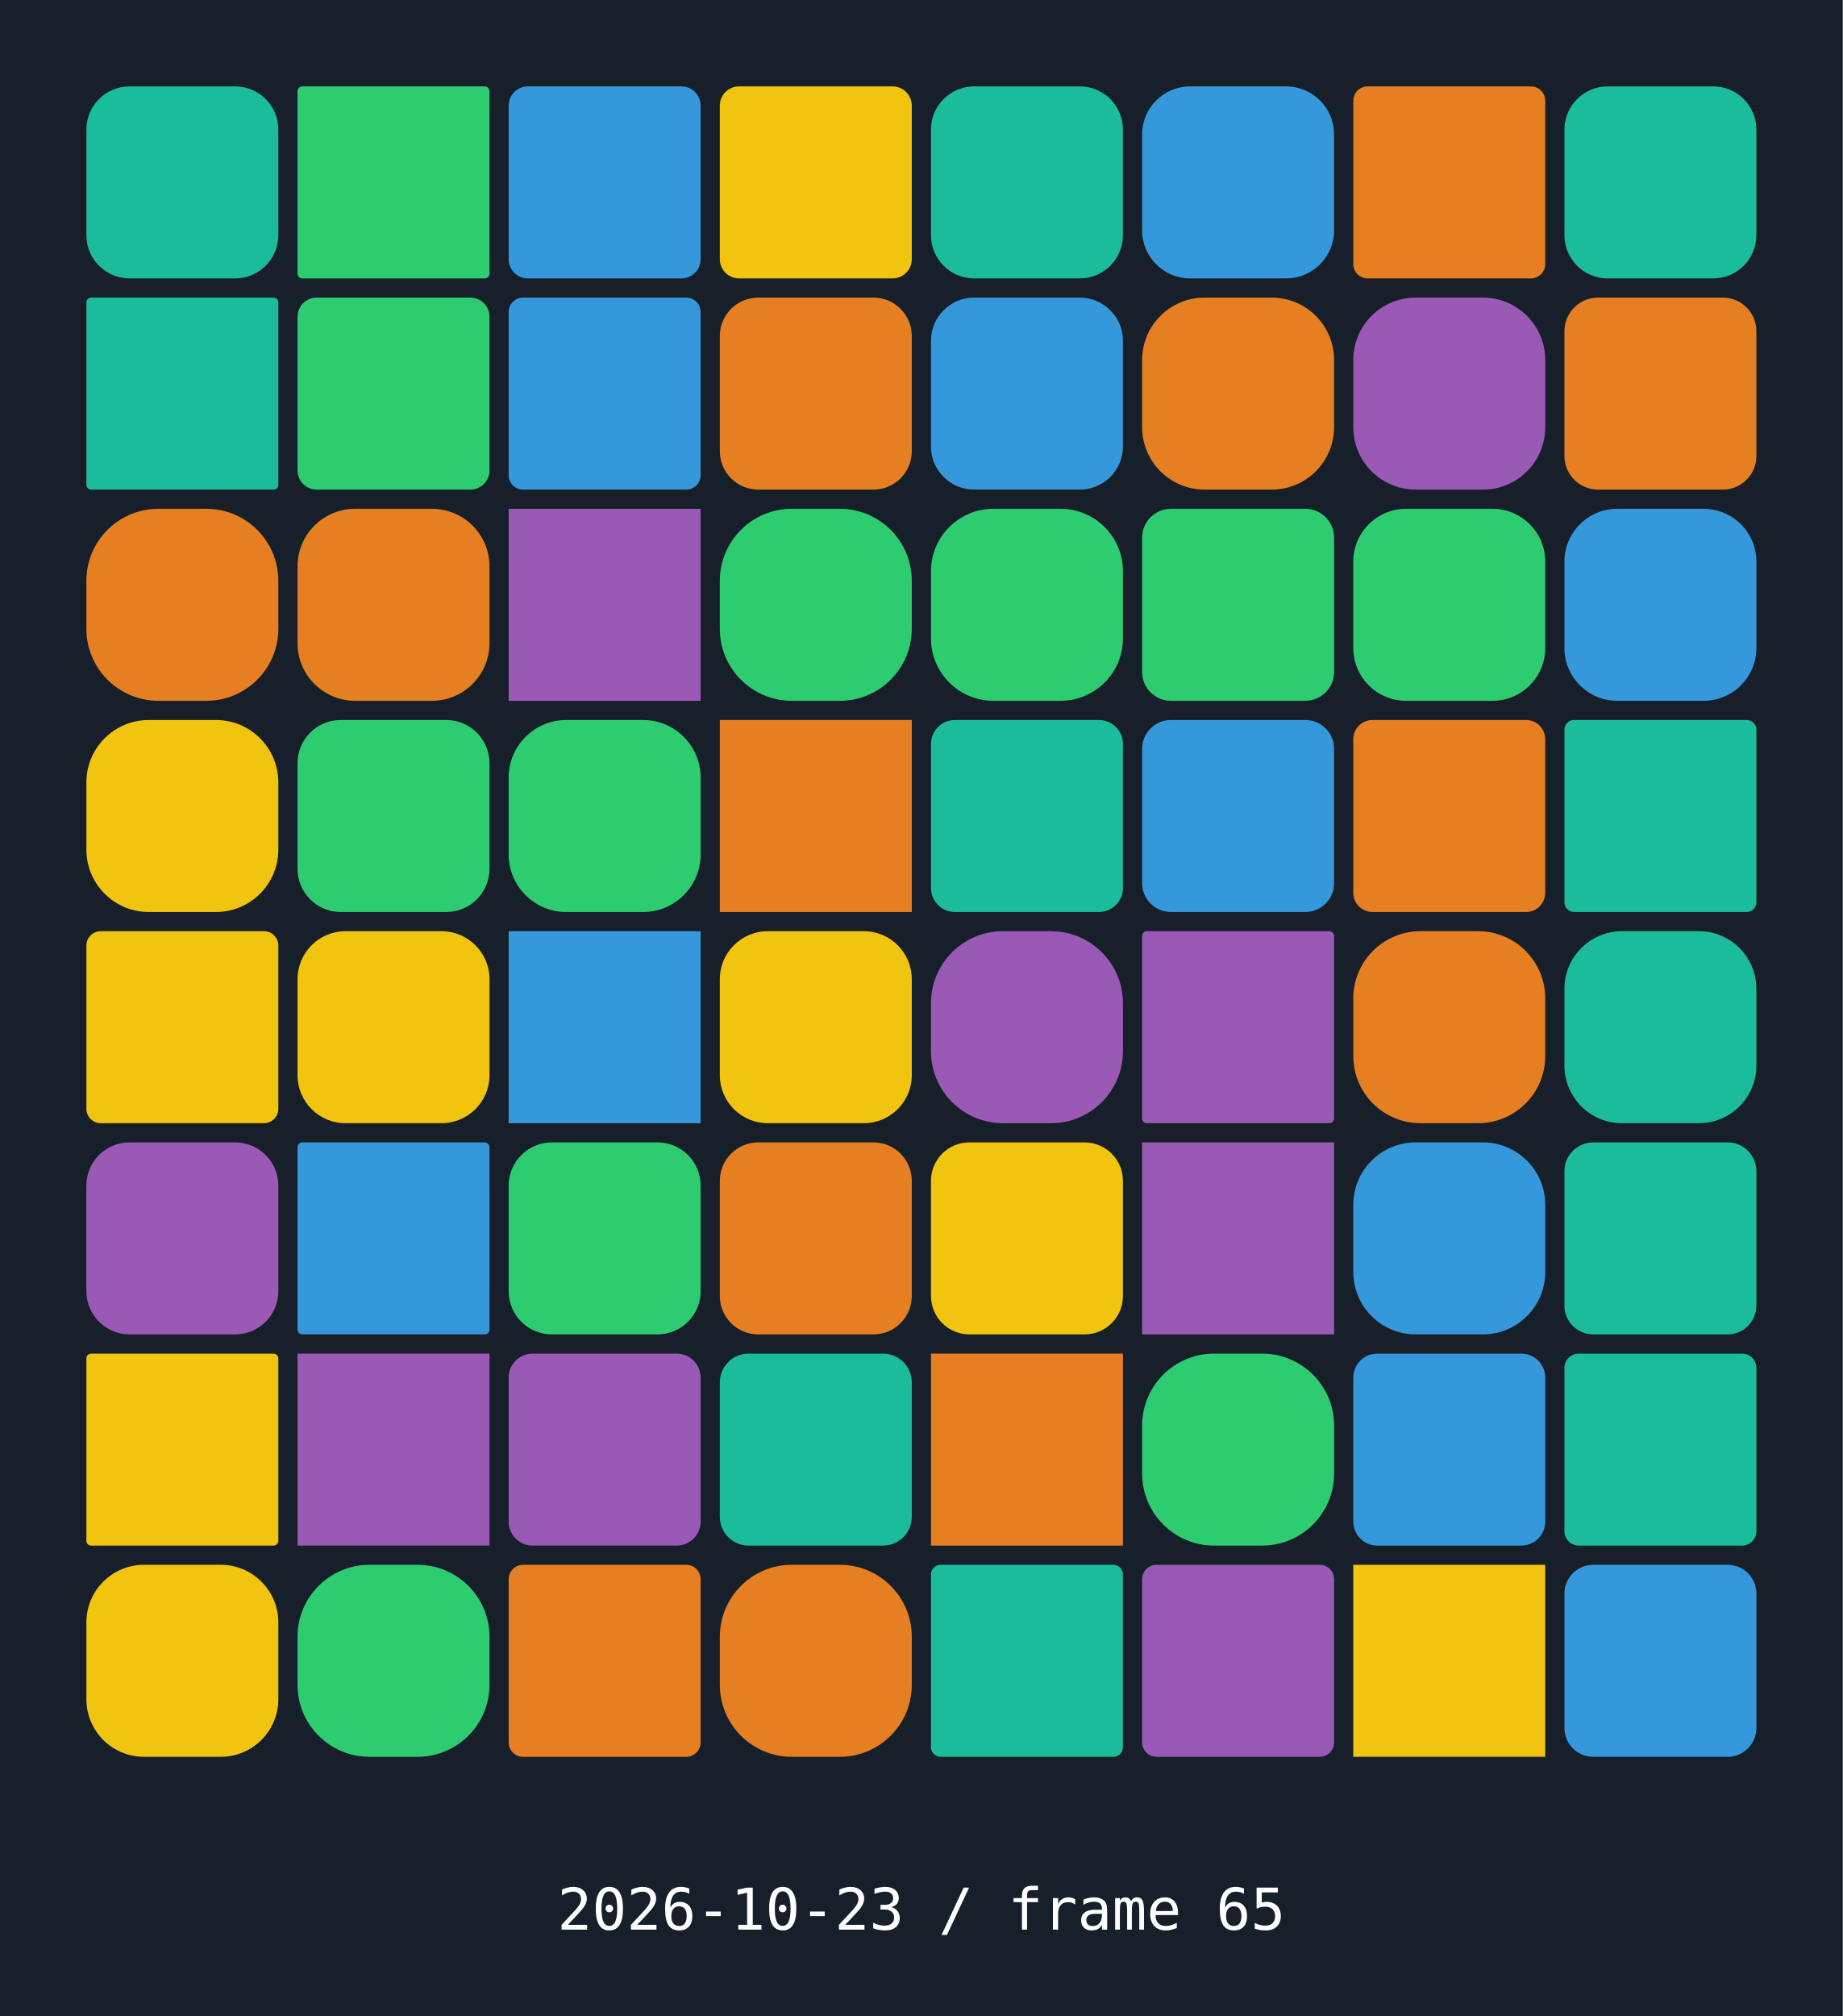
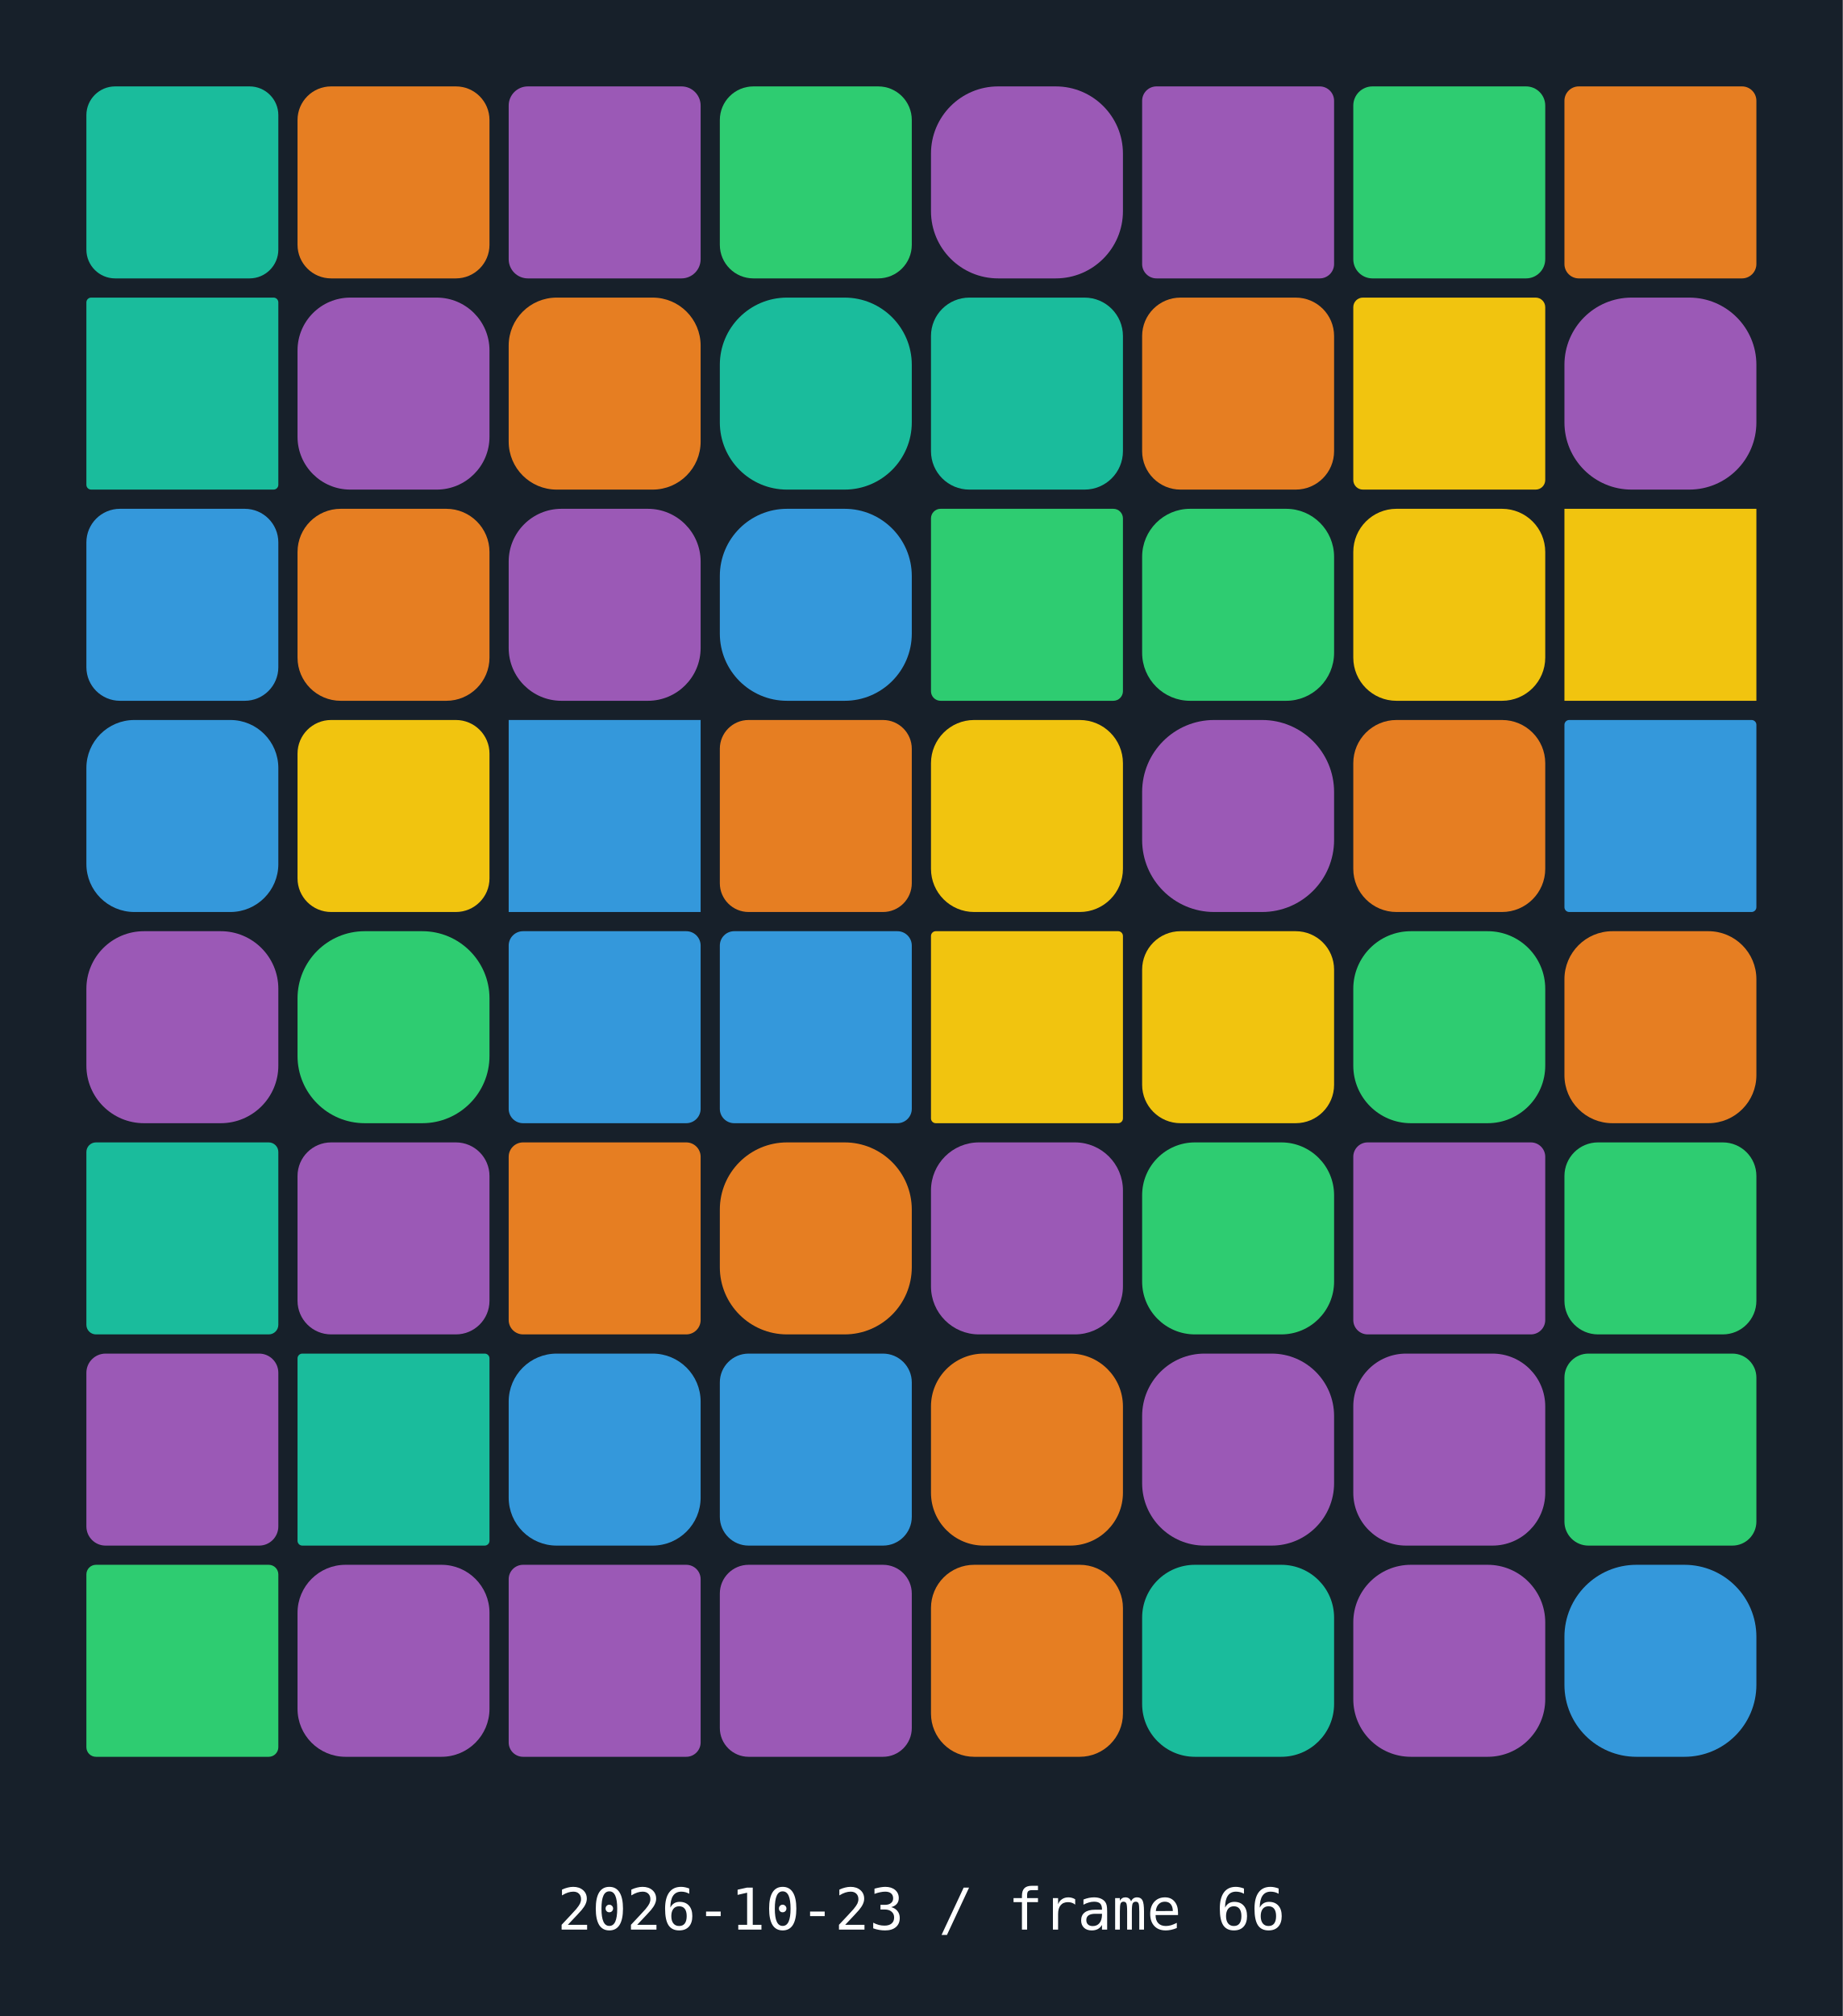
<svg xmlns="http://www.w3.org/2000/svg" width="384" height="420" viewBox="0 0 384 420">
  <rect width="384" height="420" fill="#17202a" />
-   <rect x="18" y="18" width="40" height="40" rx="9" fill="#1abc9c" />
-   <rect x="62" y="18" width="40" height="40" rx="1" fill="#2ecc71" />
-   <rect x="106" y="18" width="40" height="40" rx="4" fill="#3498db" />
-   <rect x="150" y="18" width="40" height="40" rx="4" fill="#f1c40f" />
-   <rect x="194" y="18" width="40" height="40" rx="9" fill="#1abc9c" />
-   <rect x="238" y="18" width="40" height="40" rx="10" fill="#3498db" />
-   <rect x="282" y="18" width="40" height="40" rx="3" fill="#e67e22" />
-   <rect x="326" y="18" width="40" height="40" rx="9" fill="#1abc9c" />
+   <rect x="18" y="18" width="40" height="40" rx="6" fill="#1abc9c" />
+   <rect x="62" y="18" width="40" height="40" rx="7" fill="#e67e22" />
+   <rect x="106" y="18" width="40" height="40" rx="4" fill="#9b59b6" />
+   <rect x="150" y="18" width="40" height="40" rx="7" fill="#2ecc71" />
+   <rect x="194" y="18" width="40" height="40" rx="14" fill="#9b59b6" />
+   <rect x="238" y="18" width="40" height="40" rx="3" fill="#9b59b6" />
+   <rect x="282" y="18" width="40" height="40" rx="4" fill="#2ecc71" />
+   <rect x="326" y="18" width="40" height="40" rx="3" fill="#e67e22" />
  <rect x="18" y="62" width="40" height="40" rx="1" fill="#1abc9c" />
-   <rect x="62" y="62" width="40" height="40" rx="4" fill="#2ecc71" />
-   <rect x="106" y="62" width="40" height="40" rx="3" fill="#3498db" />
-   <rect x="150" y="62" width="40" height="40" rx="8" fill="#e67e22" />
-   <rect x="194" y="62" width="40" height="40" rx="9" fill="#3498db" />
-   <rect x="238" y="62" width="40" height="40" rx="13" fill="#e67e22" />
-   <rect x="282" y="62" width="40" height="40" rx="13" fill="#9b59b6" />
-   <rect x="326" y="62" width="40" height="40" rx="7" fill="#e67e22" />
-   <rect x="18" y="106" width="40" height="40" rx="15" fill="#e67e22" />
-   <rect x="62" y="106" width="40" height="40" rx="12" fill="#e67e22" />
-   <rect x="106" y="106" width="40" height="40" rx="0" fill="#9b59b6" />
-   <rect x="150" y="106" width="40" height="40" rx="15" fill="#2ecc71" />
-   <rect x="194" y="106" width="40" height="40" rx="13" fill="#2ecc71" />
-   <rect x="238" y="106" width="40" height="40" rx="6" fill="#2ecc71" />
-   <rect x="282" y="106" width="40" height="40" rx="11" fill="#2ecc71" />
-   <rect x="326" y="106" width="40" height="40" rx="11" fill="#3498db" />
-   <rect x="18" y="150" width="40" height="40" rx="13" fill="#f1c40f" />
-   <rect x="62" y="150" width="40" height="40" rx="9" fill="#2ecc71" />
-   <rect x="106" y="150" width="40" height="40" rx="12" fill="#2ecc71" />
-   <rect x="150" y="150" width="40" height="40" rx="0" fill="#e67e22" />
-   <rect x="194" y="150" width="40" height="40" rx="5" fill="#1abc9c" />
-   <rect x="238" y="150" width="40" height="40" rx="6" fill="#3498db" />
-   <rect x="282" y="150" width="40" height="40" rx="4" fill="#e67e22" />
-   <rect x="326" y="150" width="40" height="40" rx="2" fill="#1abc9c" />
-   <rect x="18" y="194" width="40" height="40" rx="3" fill="#f1c40f" />
-   <rect x="62" y="194" width="40" height="40" rx="10" fill="#f1c40f" />
-   <rect x="106" y="194" width="40" height="40" rx="0" fill="#3498db" />
-   <rect x="150" y="194" width="40" height="40" rx="10" fill="#f1c40f" />
-   <rect x="194" y="194" width="40" height="40" rx="15" fill="#9b59b6" />
-   <rect x="238" y="194" width="40" height="40" rx="1" fill="#9b59b6" />
-   <rect x="282" y="194" width="40" height="40" rx="14" fill="#e67e22" />
-   <rect x="326" y="194" width="40" height="40" rx="12" fill="#1abc9c" />
-   <rect x="18" y="238" width="40" height="40" rx="9" fill="#9b59b6" />
-   <rect x="62" y="238" width="40" height="40" rx="1" fill="#3498db" />
-   <rect x="106" y="238" width="40" height="40" rx="9" fill="#2ecc71" />
-   <rect x="150" y="238" width="40" height="40" rx="8" fill="#e67e22" />
-   <rect x="194" y="238" width="40" height="40" rx="8" fill="#f1c40f" />
-   <rect x="238" y="238" width="40" height="40" rx="0" fill="#9b59b6" />
-   <rect x="282" y="238" width="40" height="40" rx="13" fill="#3498db" />
-   <rect x="326" y="238" width="40" height="40" rx="6" fill="#1abc9c" />
-   <rect x="18" y="282" width="40" height="40" rx="1" fill="#f1c40f" />
-   <rect x="62" y="282" width="40" height="40" rx="0" fill="#9b59b6" />
-   <rect x="106" y="282" width="40" height="40" rx="5" fill="#9b59b6" />
-   <rect x="150" y="282" width="40" height="40" rx="6" fill="#1abc9c" />
-   <rect x="194" y="282" width="40" height="40" rx="0" fill="#e67e22" />
-   <rect x="238" y="282" width="40" height="40" rx="15" fill="#2ecc71" />
-   <rect x="282" y="282" width="40" height="40" rx="5" fill="#3498db" />
-   <rect x="326" y="282" width="40" height="40" rx="3" fill="#1abc9c" />
-   <rect x="18" y="326" width="40" height="40" rx="12" fill="#f1c40f" />
-   <rect x="62" y="326" width="40" height="40" rx="15" fill="#2ecc71" />
-   <rect x="106" y="326" width="40" height="40" rx="3" fill="#e67e22" />
-   <rect x="150" y="326" width="40" height="40" rx="15" fill="#e67e22" />
-   <rect x="194" y="326" width="40" height="40" rx="2" fill="#1abc9c" />
-   <rect x="238" y="326" width="40" height="40" rx="3" fill="#9b59b6" />
-   <rect x="282" y="326" width="40" height="40" rx="0" fill="#f1c40f" />
-   <rect x="326" y="326" width="40" height="40" rx="6" fill="#3498db" />
-   <text x="192" y="402" text-anchor="middle" fill="#ffffff" font-family="monospace">2026-10-23 / frame 65</text>
+   <rect x="62" y="62" width="40" height="40" rx="11" fill="#9b59b6" />
+   <rect x="106" y="62" width="40" height="40" rx="10" fill="#e67e22" />
+   <rect x="150" y="62" width="40" height="40" rx="14" fill="#1abc9c" />
+   <rect x="194" y="62" width="40" height="40" rx="8" fill="#1abc9c" />
+   <rect x="238" y="62" width="40" height="40" rx="8" fill="#e67e22" />
+   <rect x="282" y="62" width="40" height="40" rx="2" fill="#f1c40f" />
+   <rect x="326" y="62" width="40" height="40" rx="14" fill="#9b59b6" />
+   <rect x="18" y="106" width="40" height="40" rx="7" fill="#3498db" />
+   <rect x="62" y="106" width="40" height="40" rx="9" fill="#e67e22" />
+   <rect x="106" y="106" width="40" height="40" rx="11" fill="#9b59b6" />
+   <rect x="150" y="106" width="40" height="40" rx="14" fill="#3498db" />
+   <rect x="194" y="106" width="40" height="40" rx="2" fill="#2ecc71" />
+   <rect x="238" y="106" width="40" height="40" rx="10" fill="#2ecc71" />
+   <rect x="282" y="106" width="40" height="40" rx="9" fill="#f1c40f" />
+   <rect x="326" y="106" width="40" height="40" rx="0" fill="#f1c40f" />
+   <rect x="18" y="150" width="40" height="40" rx="10" fill="#3498db" />
+   <rect x="62" y="150" width="40" height="40" rx="7" fill="#f1c40f" />
+   <rect x="106" y="150" width="40" height="40" rx="0" fill="#3498db" />
+   <rect x="150" y="150" width="40" height="40" rx="6" fill="#e67e22" />
+   <rect x="194" y="150" width="40" height="40" rx="9" fill="#f1c40f" />
+   <rect x="238" y="150" width="40" height="40" rx="15" fill="#9b59b6" />
+   <rect x="282" y="150" width="40" height="40" rx="9" fill="#e67e22" />
+   <rect x="326" y="150" width="40" height="40" rx="1" fill="#3498db" />
+   <rect x="18" y="194" width="40" height="40" rx="12" fill="#9b59b6" />
+   <rect x="62" y="194" width="40" height="40" rx="14" fill="#2ecc71" />
+   <rect x="106" y="194" width="40" height="40" rx="3" fill="#3498db" />
+   <rect x="150" y="194" width="40" height="40" rx="3" fill="#3498db" />
+   <rect x="194" y="194" width="40" height="40" rx="1" fill="#f1c40f" />
+   <rect x="238" y="194" width="40" height="40" rx="8" fill="#f1c40f" />
+   <rect x="282" y="194" width="40" height="40" rx="12" fill="#2ecc71" />
+   <rect x="326" y="194" width="40" height="40" rx="10" fill="#e67e22" />
+   <rect x="18" y="238" width="40" height="40" rx="2" fill="#1abc9c" />
+   <rect x="62" y="238" width="40" height="40" rx="7" fill="#9b59b6" />
+   <rect x="106" y="238" width="40" height="40" rx="3" fill="#e67e22" />
+   <rect x="150" y="238" width="40" height="40" rx="14" fill="#e67e22" />
+   <rect x="194" y="238" width="40" height="40" rx="10" fill="#9b59b6" />
+   <rect x="238" y="238" width="40" height="40" rx="11" fill="#2ecc71" />
+   <rect x="282" y="238" width="40" height="40" rx="3" fill="#9b59b6" />
+   <rect x="326" y="238" width="40" height="40" rx="7" fill="#2ecc71" />
+   <rect x="18" y="282" width="40" height="40" rx="4" fill="#9b59b6" />
+   <rect x="62" y="282" width="40" height="40" rx="1" fill="#1abc9c" />
+   <rect x="106" y="282" width="40" height="40" rx="10" fill="#3498db" />
+   <rect x="150" y="282" width="40" height="40" rx="6" fill="#3498db" />
+   <rect x="194" y="282" width="40" height="40" rx="11" fill="#e67e22" />
+   <rect x="238" y="282" width="40" height="40" rx="13" fill="#9b59b6" />
+   <rect x="282" y="282" width="40" height="40" rx="11" fill="#9b59b6" />
+   <rect x="326" y="282" width="40" height="40" rx="5" fill="#2ecc71" />
+   <rect x="18" y="326" width="40" height="40" rx="2" fill="#2ecc71" />
+   <rect x="62" y="326" width="40" height="40" rx="10" fill="#9b59b6" />
+   <rect x="106" y="326" width="40" height="40" rx="3" fill="#9b59b6" />
+   <rect x="150" y="326" width="40" height="40" rx="6" fill="#9b59b6" />
+   <rect x="194" y="326" width="40" height="40" rx="9" fill="#e67e22" />
+   <rect x="238" y="326" width="40" height="40" rx="11" fill="#1abc9c" />
+   <rect x="282" y="326" width="40" height="40" rx="12" fill="#9b59b6" />
+   <rect x="326" y="326" width="40" height="40" rx="15" fill="#3498db" />
+   <text x="192" y="402" text-anchor="middle" fill="#ffffff" font-family="monospace">2026-10-23 / frame 66</text>
</svg>
